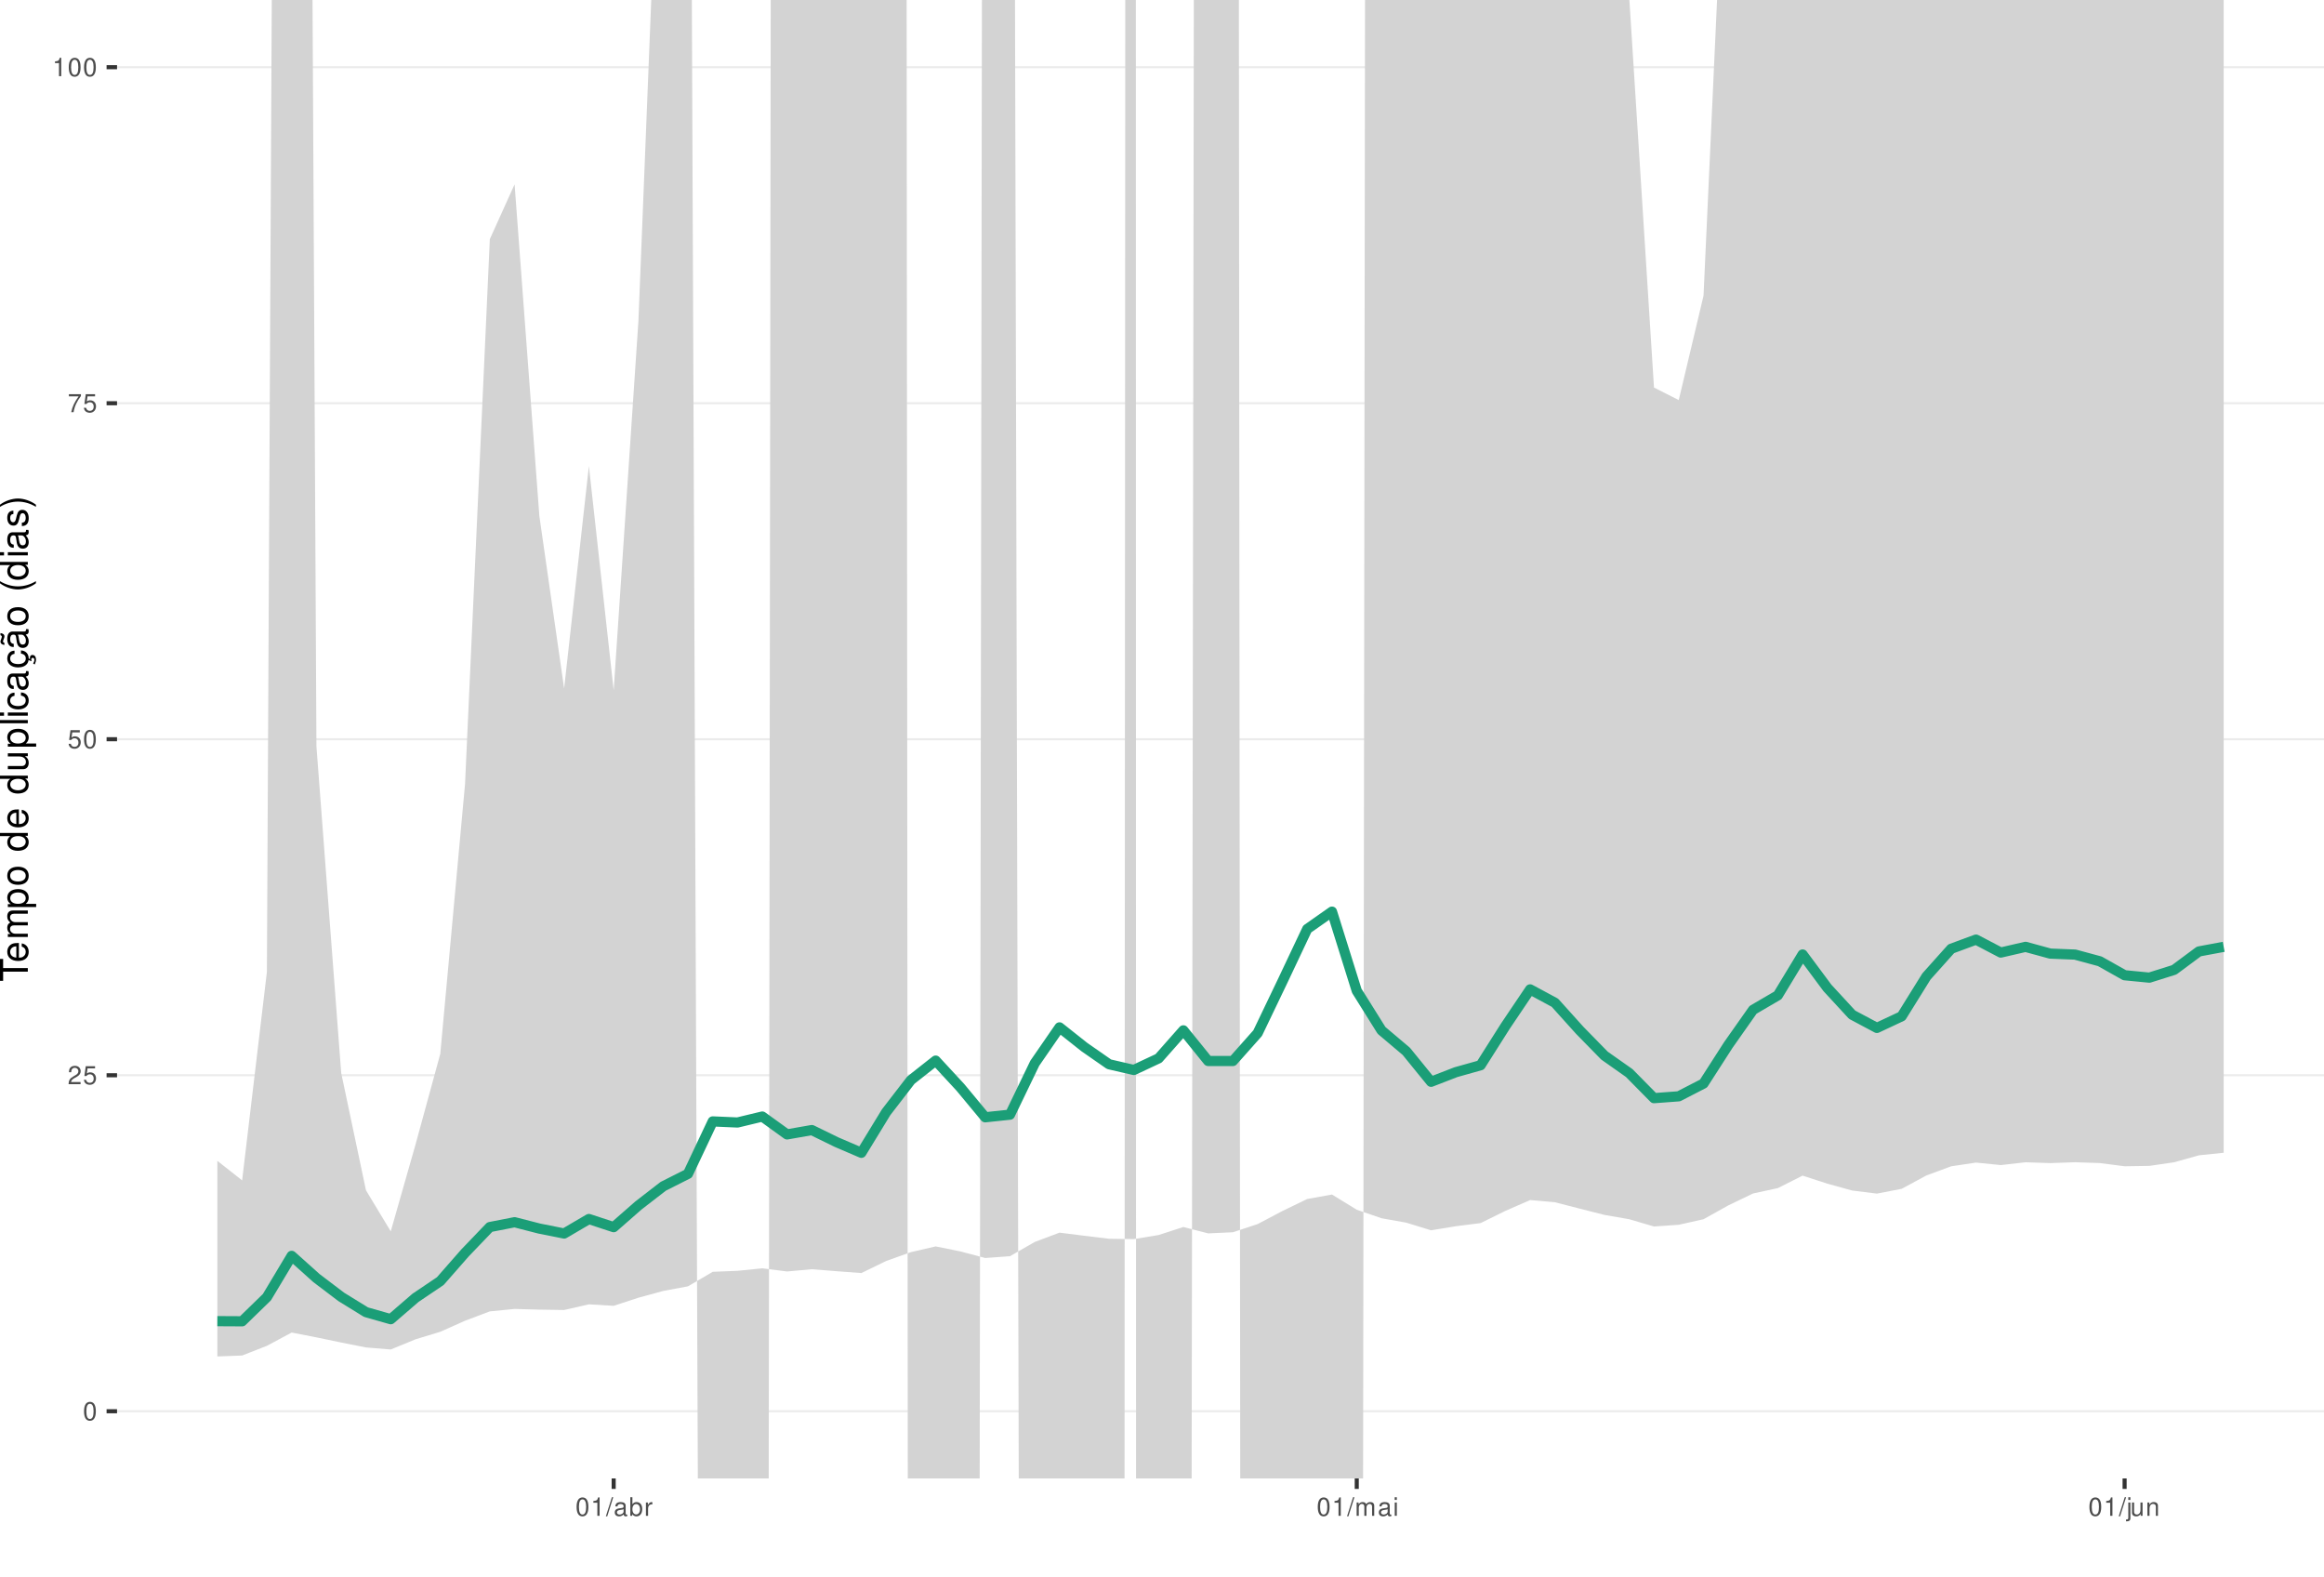
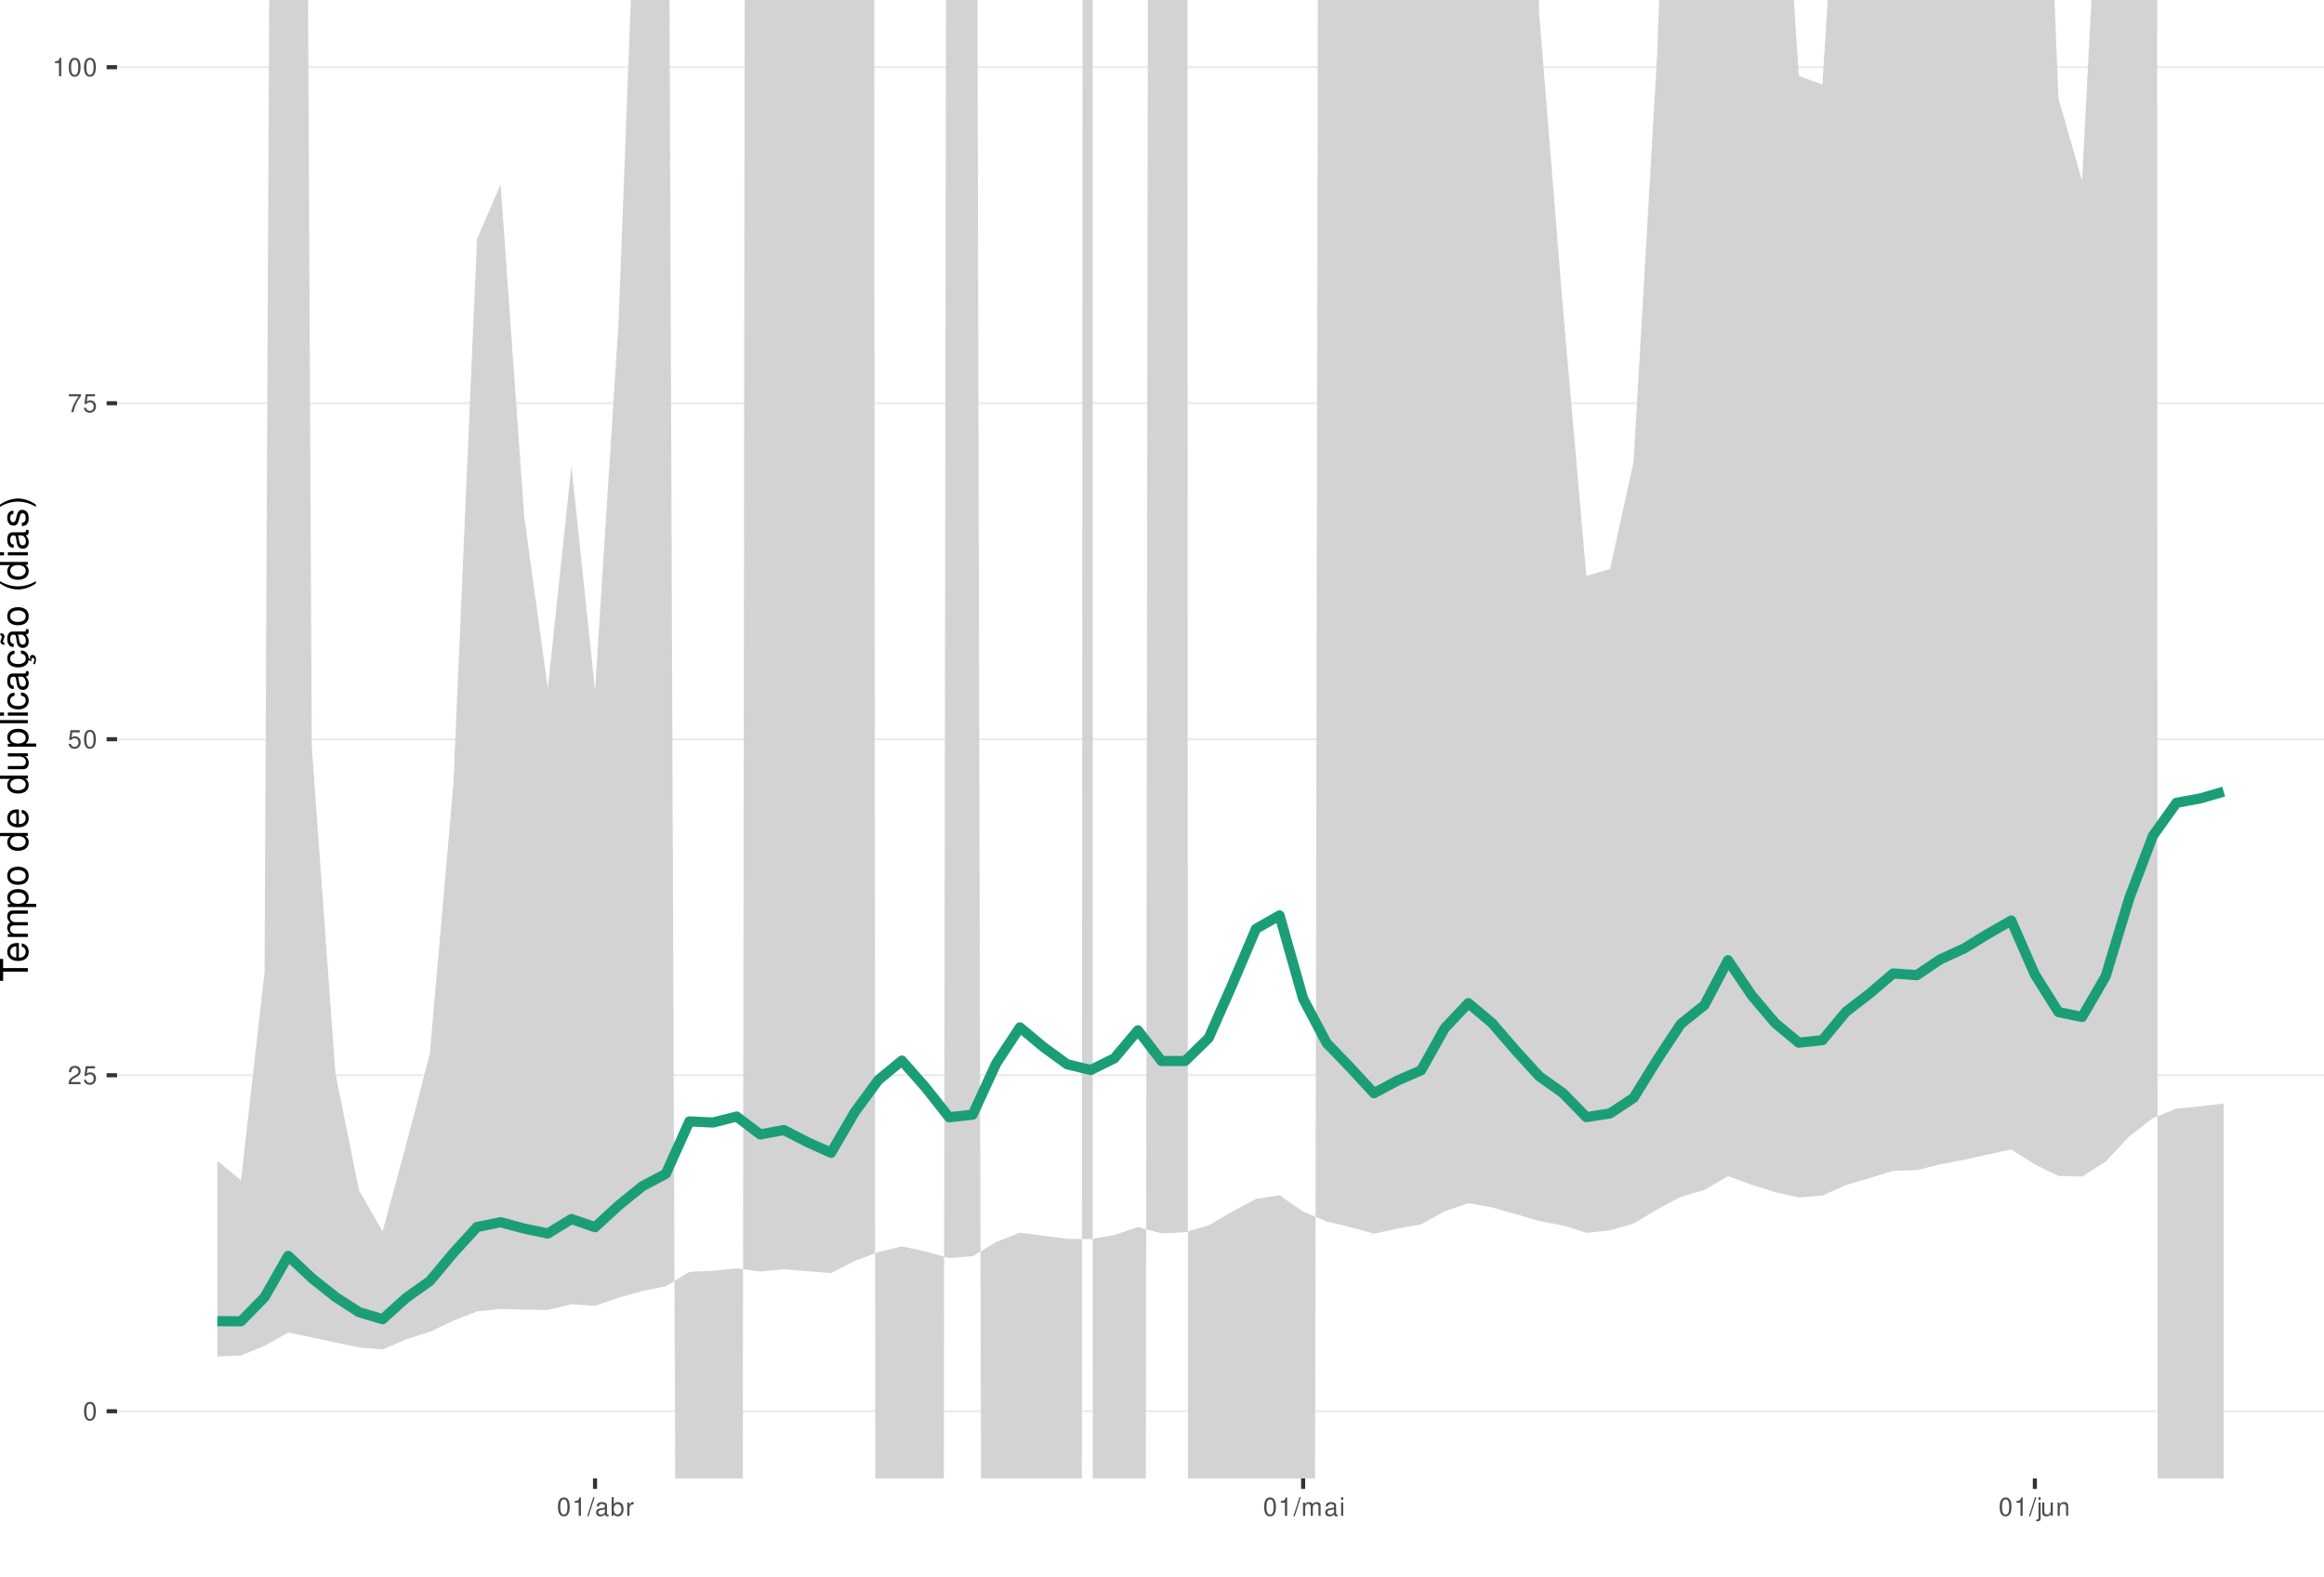
<svg xmlns="http://www.w3.org/2000/svg" xmlns:xlink="http://www.w3.org/1999/xlink" width="609pt" height="413pt" viewBox="0 0 609 413" version="1.1">
  <defs>
    <g>
      <symbol overflow="visible" id="glyph0-0">
        <path style="stroke:none;" d="" />
      </symbol>
      <symbol overflow="visible" id="glyph0-1">
        <path style="stroke:none;" d="M 1.828 -4.812 C 1.391 -4.812 0.984 -4.609 0.75 -4.281 C 0.438 -3.859 0.281 -3.219 0.281 -2.328 C 0.281 -0.703 0.812 0.156 1.828 0.156 C 2.828 0.156 3.375 -0.703 3.375 -2.297 C 3.375 -3.219 3.234 -3.844 2.922 -4.281 C 2.672 -4.625 2.281 -4.812 1.828 -4.812 Z M 1.828 -4.297 C 2.469 -4.297 2.781 -3.641 2.781 -2.344 C 2.781 -0.969 2.469 -0.328 1.812 -0.328 C 1.203 -0.328 0.891 -1 0.891 -2.328 C 0.891 -3.641 1.203 -4.297 1.828 -4.297 Z M 1.828 -4.297 " />
      </symbol>
      <symbol overflow="visible" id="glyph0-2">
        <path style="stroke:none;" d="M 3.375 -0.578 L 0.891 -0.578 C 0.938 -0.984 1.156 -1.234 1.734 -1.578 L 2.406 -1.953 C 3.062 -2.328 3.406 -2.812 3.406 -3.406 C 3.406 -3.812 3.234 -4.188 2.969 -4.438 C 2.688 -4.688 2.344 -4.812 1.891 -4.812 C 1.297 -4.812 0.844 -4.594 0.578 -4.188 C 0.422 -3.938 0.344 -3.641 0.328 -3.141 L 0.922 -3.141 C 0.938 -3.469 0.984 -3.672 1.062 -3.828 C 1.219 -4.125 1.516 -4.297 1.875 -4.297 C 2.406 -4.297 2.797 -3.906 2.797 -3.391 C 2.797 -3.016 2.578 -2.672 2.156 -2.438 L 1.547 -2.078 C 0.562 -1.516 0.281 -1.062 0.219 0 L 3.375 0 Z M 3.375 -0.578 " />
      </symbol>
      <symbol overflow="visible" id="glyph0-3">
        <path style="stroke:none;" d="M 3.172 -4.719 L 0.734 -4.719 L 0.375 -2.156 L 0.922 -2.156 C 1.188 -2.469 1.422 -2.594 1.797 -2.594 C 2.422 -2.594 2.812 -2.156 2.812 -1.453 C 2.812 -0.781 2.422 -0.359 1.781 -0.359 C 1.266 -0.359 0.953 -0.625 0.812 -1.156 L 0.234 -1.156 C 0.312 -0.766 0.375 -0.578 0.516 -0.406 C 0.781 -0.047 1.266 0.156 1.797 0.156 C 2.75 0.156 3.422 -0.547 3.422 -1.531 C 3.422 -2.469 2.797 -3.109 1.891 -3.109 C 1.562 -3.109 1.297 -3.016 1.016 -2.828 L 1.203 -4.141 L 3.172 -4.141 Z M 3.172 -4.719 " />
      </symbol>
      <symbol overflow="visible" id="glyph0-4">
        <path style="stroke:none;" d="M 3.469 -4.719 L 0.312 -4.719 L 0.312 -4.141 L 2.859 -4.141 C 1.734 -2.531 1.266 -1.547 0.922 0 L 1.547 0 C 1.797 -1.516 2.391 -2.812 3.469 -4.234 Z M 3.469 -4.719 " />
      </symbol>
      <symbol overflow="visible" id="glyph0-5">
        <path style="stroke:none;" d="M 1.719 -3.422 L 1.719 0 L 2.312 0 L 2.312 -4.812 L 1.922 -4.812 C 1.719 -4.078 1.578 -3.969 0.672 -3.859 L 0.672 -3.422 Z M 1.719 -3.422 " />
      </symbol>
      <symbol overflow="visible" id="glyph0-6">
        <path style="stroke:none;" d="M 1.531 -4.859 L -0.047 0.141 L 0.312 0.141 L 1.891 -4.859 Z M 1.531 -4.859 " />
      </symbol>
      <symbol overflow="visible" id="glyph0-7">
        <path style="stroke:none;" d="M 3.562 -0.328 C 3.5 -0.312 3.469 -0.312 3.438 -0.312 C 3.25 -0.312 3.141 -0.406 3.141 -0.578 L 3.141 -2.641 C 3.141 -3.25 2.688 -3.594 1.828 -3.594 C 1.312 -3.594 0.906 -3.438 0.672 -3.188 C 0.516 -3 0.453 -2.797 0.438 -2.453 L 0.984 -2.453 C 1.031 -2.875 1.297 -3.078 1.812 -3.078 C 2.312 -3.078 2.594 -2.891 2.594 -2.562 L 2.594 -2.406 C 2.578 -2.172 2.469 -2.078 2.016 -2.031 C 1.219 -1.922 1.109 -1.891 0.891 -1.812 C 0.484 -1.641 0.281 -1.328 0.281 -0.875 C 0.281 -0.25 0.719 0.156 1.422 0.156 C 1.859 0.156 2.219 0 2.609 -0.359 C 2.656 0 2.828 0.156 3.188 0.156 C 3.297 0.156 3.375 0.141 3.562 0.094 Z M 2.594 -1.094 C 2.594 -0.906 2.531 -0.797 2.375 -0.641 C 2.141 -0.438 1.875 -0.328 1.547 -0.328 C 1.109 -0.328 0.859 -0.547 0.859 -0.891 C 0.859 -1.266 1.094 -1.438 1.703 -1.531 C 2.297 -1.609 2.406 -1.641 2.594 -1.719 Z M 2.594 -1.094 " />
      </symbol>
      <symbol overflow="visible" id="glyph0-8">
        <path style="stroke:none;" d="M 0.359 -4.859 L 0.359 0 L 0.859 0 L 0.859 -0.453 C 1.125 -0.047 1.484 0.156 1.969 0.156 C 2.875 0.156 3.484 -0.594 3.484 -1.75 C 3.484 -2.891 2.922 -3.594 1.984 -3.594 C 1.516 -3.594 1.172 -3.406 0.906 -3.016 L 0.906 -4.859 Z M 1.891 -3.062 C 2.5 -3.062 2.906 -2.531 2.906 -1.703 C 2.906 -0.906 2.484 -0.359 1.891 -0.359 C 1.297 -0.359 0.906 -0.906 0.906 -1.719 C 0.906 -2.531 1.297 -3.062 1.891 -3.062 Z M 1.891 -3.062 " />
      </symbol>
      <symbol overflow="visible" id="glyph0-9">
        <path style="stroke:none;" d="M 0.453 -3.484 L 0.453 0 L 1.016 0 L 1.016 -1.812 C 1.031 -2.656 1.375 -3.016 2.141 -3 L 2.141 -3.562 C 2.047 -3.578 1.984 -3.594 1.922 -3.594 C 1.562 -3.594 1.297 -3.375 0.969 -2.859 L 0.969 -3.484 Z M 0.453 -3.484 " />
      </symbol>
      <symbol overflow="visible" id="glyph0-10">
        <path style="stroke:none;" d="M 0.469 -3.484 L 0.469 0 L 1.031 0 L 1.031 -2.188 C 1.031 -2.703 1.391 -3.109 1.844 -3.109 C 2.25 -3.109 2.484 -2.844 2.484 -2.406 L 2.484 0 L 3.047 0 L 3.047 -2.188 C 3.047 -2.703 3.422 -3.109 3.875 -3.109 C 4.266 -3.109 4.516 -2.844 4.516 -2.406 L 4.516 0 L 5.078 0 L 5.078 -2.609 C 5.078 -3.234 4.719 -3.594 4.062 -3.594 C 3.594 -3.594 3.312 -3.453 2.984 -3.062 C 2.781 -3.422 2.5 -3.594 2.047 -3.594 C 1.578 -3.594 1.266 -3.422 0.984 -3 L 0.984 -3.484 Z M 0.469 -3.484 " />
      </symbol>
      <symbol overflow="visible" id="glyph0-11">
        <path style="stroke:none;" d="M 1 -3.484 L 0.453 -3.484 L 0.453 0 L 1 0 Z M 1 -4.859 L 0.438 -4.859 L 0.438 -4.156 L 1 -4.156 Z M 1 -4.859 " />
      </symbol>
      <symbol overflow="visible" id="glyph0-12">
        <path style="stroke:none;" d="M 0.469 -3.484 L 0.469 0.5 C 0.469 0.859 0.359 0.969 0.016 0.969 C -0.031 0.969 -0.047 0.969 -0.125 0.953 L -0.125 1.438 C -0.047 1.438 -0.016 1.453 0.062 1.453 C 0.688 1.453 1.016 1.203 1.016 0.719 L 1.016 -3.484 Z M 1.016 -4.859 L 0.469 -4.859 L 0.469 -4.156 L 1.016 -4.156 Z M 1.016 -4.859 " />
      </symbol>
      <symbol overflow="visible" id="glyph0-13">
        <path style="stroke:none;" d="M 3.203 0 L 3.203 -3.484 L 2.656 -3.484 L 2.656 -1.516 C 2.656 -0.797 2.281 -0.328 1.703 -0.328 C 1.266 -0.328 0.984 -0.594 0.984 -1.016 L 0.984 -3.484 L 0.438 -3.484 L 0.438 -0.797 C 0.438 -0.219 0.859 0.156 1.547 0.156 C 2.062 0.156 2.391 -0.031 2.703 -0.484 L 2.703 0 Z M 3.203 0 " />
      </symbol>
      <symbol overflow="visible" id="glyph0-14">
        <path style="stroke:none;" d="M 0.469 -3.484 L 0.469 0 L 1.031 0 L 1.031 -1.922 C 1.031 -2.641 1.391 -3.109 1.969 -3.109 C 2.406 -3.109 2.688 -2.828 2.688 -2.422 L 2.688 0 L 3.234 0 L 3.234 -2.641 C 3.234 -3.219 2.812 -3.594 2.141 -3.594 C 1.625 -3.594 1.281 -3.391 0.984 -2.906 L 0.984 -3.484 Z M 0.469 -3.484 " />
      </symbol>
      <symbol overflow="visible" id="glyph1-0">
        <path style="stroke:none;" d="" />
      </symbol>
      <symbol overflow="visible" id="glyph1-1">
        <path style="stroke:none;" d="M -6.469 -3.547 L -6.469 -5.938 L -7.297 -5.938 L -7.297 -0.203 L -6.469 -0.203 L -6.469 -2.609 L 0 -2.609 L 0 -3.547 Z M -6.469 -3.547 " />
      </symbol>
      <symbol overflow="visible" id="glyph1-2">
        <path style="stroke:none;" d="M -2.344 -5.125 C -3.141 -5.125 -3.625 -5.062 -4.016 -4.922 C -4.875 -4.578 -5.391 -3.781 -5.391 -2.797 C -5.391 -1.344 -4.281 -0.406 -2.547 -0.406 C -0.812 -0.406 0.234 -1.297 0.234 -2.781 C 0.234 -3.984 -0.453 -4.812 -1.594 -5.016 L -1.594 -4.188 C -0.906 -3.953 -0.547 -3.484 -0.547 -2.812 C -0.547 -2.281 -0.781 -1.828 -1.219 -1.547 C -1.516 -1.344 -1.812 -1.281 -2.344 -1.266 Z M -3.016 -1.297 C -3.984 -1.359 -4.625 -1.953 -4.625 -2.797 C -4.625 -3.641 -3.953 -4.234 -3.016 -4.234 Z M -3.016 -1.297 " />
      </symbol>
      <symbol overflow="visible" id="glyph1-3">
        <path style="stroke:none;" d="M -5.234 -0.703 L 0 -0.703 L 0 -1.547 L -3.297 -1.547 C -4.047 -1.547 -4.656 -2.094 -4.656 -2.766 C -4.656 -3.391 -4.281 -3.734 -3.609 -3.734 L 0 -3.734 L 0 -4.578 L -3.297 -4.578 C -4.047 -4.578 -4.656 -5.125 -4.656 -5.812 C -4.656 -6.422 -4.266 -6.781 -3.609 -6.781 L 0 -6.781 L 0 -7.625 L -3.938 -7.625 C -4.875 -7.625 -5.391 -7.078 -5.391 -6.094 C -5.391 -5.406 -5.188 -4.984 -4.594 -4.484 C -5.156 -4.188 -5.391 -3.766 -5.391 -3.078 C -5.391 -2.375 -5.125 -1.906 -4.5 -1.469 L -5.234 -1.469 Z M -5.234 -0.703 " />
      </symbol>
      <symbol overflow="visible" id="glyph1-4">
        <path style="stroke:none;" d="M 2.188 -0.547 L 2.188 -1.375 L -0.547 -1.375 C -0.016 -1.812 0.234 -2.312 0.234 -2.984 C 0.234 -4.344 -0.859 -5.234 -2.531 -5.234 C -4.297 -5.234 -5.391 -4.375 -5.391 -2.984 C -5.391 -2.266 -5.062 -1.703 -4.453 -1.312 L -5.234 -1.312 L -5.234 -0.547 Z M -4.609 -2.844 C -4.609 -3.766 -3.797 -4.359 -2.547 -4.359 C -1.359 -4.359 -0.547 -3.75 -0.547 -2.844 C -0.547 -1.953 -1.344 -1.375 -2.578 -1.375 C -3.812 -1.375 -4.609 -1.953 -4.609 -2.844 Z M -4.609 -2.844 " />
      </symbol>
      <symbol overflow="visible" id="glyph1-5">
        <path style="stroke:none;" d="M -5.391 -2.719 C -5.391 -1.234 -4.344 -0.359 -2.578 -0.359 C -0.812 -0.359 0.234 -1.234 0.234 -2.734 C 0.234 -4.203 -0.812 -5.094 -2.547 -5.094 C -4.359 -5.094 -5.391 -4.234 -5.391 -2.719 Z M -4.625 -2.734 C -4.625 -3.672 -3.844 -4.234 -2.547 -4.234 C -1.312 -4.234 -0.547 -3.656 -0.547 -2.734 C -0.547 -1.797 -1.312 -1.234 -2.578 -1.234 C -3.844 -1.234 -4.625 -1.797 -4.625 -2.734 Z M -4.625 -2.734 " />
      </symbol>
      <symbol overflow="visible" id="glyph1-6">
        <path style="stroke:none;" d="" />
      </symbol>
      <symbol overflow="visible" id="glyph1-7">
        <path style="stroke:none;" d="M -7.297 -4.953 L -7.297 -4.125 L -4.578 -4.125 C -5.109 -3.766 -5.391 -3.203 -5.391 -2.516 C -5.391 -1.156 -4.297 -0.266 -2.625 -0.266 C -0.859 -0.266 0.234 -1.125 0.234 -2.547 C 0.234 -3.266 -0.047 -3.766 -0.688 -4.203 L 0 -4.203 L 0 -4.953 Z M -4.609 -2.656 C -4.609 -3.547 -3.812 -4.125 -2.562 -4.125 C -1.344 -4.125 -0.547 -3.547 -0.547 -2.656 C -0.547 -1.734 -1.359 -1.125 -2.578 -1.125 C -3.797 -1.125 -4.609 -1.734 -4.609 -2.656 Z M -4.609 -2.656 " />
      </symbol>
      <symbol overflow="visible" id="glyph1-8">
        <path style="stroke:none;" d="M 0 -4.812 L -5.234 -4.812 L -5.234 -3.984 L -2.266 -3.984 C -1.203 -3.984 -0.5 -3.438 -0.5 -2.562 C -0.5 -1.906 -0.906 -1.484 -1.531 -1.484 L -5.234 -1.484 L -5.234 -0.656 L -1.203 -0.656 C -0.328 -0.656 0.234 -1.297 0.234 -2.312 C 0.234 -3.094 -0.047 -3.578 -0.734 -4.062 L 0 -4.062 Z M 0 -4.812 " />
      </symbol>
      <symbol overflow="visible" id="glyph1-9">
        <path style="stroke:none;" d="M -7.297 -1.516 L -7.297 -0.688 L 0 -0.688 L 0 -1.516 Z M -7.297 -1.516 " />
      </symbol>
      <symbol overflow="visible" id="glyph1-10">
        <path style="stroke:none;" d="M -5.234 -1.5 L -5.234 -0.672 L 0 -0.672 L 0 -1.5 Z M -7.297 -1.5 L -7.297 -0.656 L -6.234 -0.656 L -6.234 -1.5 Z M -7.297 -1.5 " />
      </symbol>
      <symbol overflow="visible" id="glyph1-11">
        <path style="stroke:none;" d="M -3.484 -4.703 C -3.984 -4.672 -4.312 -4.562 -4.609 -4.359 C -5.094 -4 -5.391 -3.375 -5.391 -2.641 C -5.391 -1.219 -4.266 -0.312 -2.531 -0.312 C -0.844 -0.312 0.234 -1.203 0.234 -2.625 C 0.234 -3.875 -0.516 -4.672 -1.797 -4.766 L -1.797 -3.938 C -0.953 -3.797 -0.547 -3.359 -0.547 -2.656 C -0.547 -1.734 -1.297 -1.188 -2.531 -1.188 C -3.844 -1.188 -4.625 -1.719 -4.625 -2.625 C -4.625 -3.328 -4.203 -3.766 -3.484 -3.875 Z M -3.484 -4.703 " />
      </symbol>
      <symbol overflow="visible" id="glyph1-12">
        <path style="stroke:none;" d="M -0.484 -5.344 C -0.469 -5.266 -0.469 -5.219 -0.469 -5.172 C -0.469 -4.875 -0.625 -4.719 -0.875 -4.719 L -3.953 -4.719 C -4.891 -4.719 -5.391 -4.047 -5.391 -2.75 C -5.391 -1.984 -5.172 -1.375 -4.781 -1.016 C -4.516 -0.766 -4.203 -0.672 -3.688 -0.656 L -3.688 -1.484 C -4.328 -1.562 -4.625 -1.938 -4.625 -2.719 C -4.625 -3.484 -4.344 -3.891 -3.844 -3.891 L -3.625 -3.891 C -3.266 -3.875 -3.125 -3.703 -3.047 -3.016 C -2.891 -1.844 -2.844 -1.656 -2.719 -1.344 C -2.453 -0.734 -2 -0.422 -1.312 -0.422 C -0.375 -0.422 0.234 -1.078 0.234 -2.141 C 0.234 -2.797 0 -3.328 -0.547 -3.922 C 0 -3.984 0.234 -4.234 0.234 -4.781 C 0.234 -4.953 0.203 -5.062 0.141 -5.344 Z M -1.656 -3.891 C -1.375 -3.891 -1.203 -3.812 -0.969 -3.562 C -0.656 -3.219 -0.5 -2.812 -0.5 -2.312 C -0.5 -1.672 -0.812 -1.297 -1.344 -1.297 C -1.891 -1.297 -2.172 -1.656 -2.297 -2.547 C -2.422 -3.438 -2.453 -3.609 -2.594 -3.891 Z M -1.656 -3.891 " />
      </symbol>
      <symbol overflow="visible" id="glyph1-13">
        <path style="stroke:none;" d="M 0.234 -2.641 C 0.234 -3.875 -0.547 -4.703 -1.797 -4.766 L -1.797 -3.938 C -0.953 -3.797 -0.531 -3.359 -0.531 -2.656 C -0.531 -1.734 -1.281 -1.188 -2.516 -1.188 C -3.844 -1.188 -4.625 -1.719 -4.625 -2.625 C -4.625 -3.328 -4.203 -3.766 -3.484 -3.875 L -3.484 -4.703 C -3.984 -4.672 -4.312 -4.562 -4.609 -4.359 C -5.094 -4 -5.391 -3.375 -5.391 -2.641 C -5.391 -1.219 -4.266 -0.312 -2.531 -0.312 C -1.469 -0.312 -0.625 -0.672 -0.156 -1.312 C 0.047 -1.594 0.125 -1.812 0.203 -2.25 L 0.922 -1.938 L 0.984 -2.062 C 0.938 -2.188 0.906 -2.25 0.906 -2.375 C 0.906 -2.656 1.047 -2.828 1.281 -2.828 C 1.547 -2.828 1.734 -2.594 1.734 -2.297 C 1.734 -2.031 1.672 -1.844 1.438 -1.406 L 1.406 -1.312 L 1.812 -1.094 C 2.078 -1.75 2.141 -1.953 2.141 -2.344 C 2.141 -3.109 1.781 -3.578 1.203 -3.578 C 0.781 -3.578 0.547 -3.297 0.547 -2.797 C 0.547 -2.703 0.547 -2.641 0.562 -2.516 Z M 0.234 -2.641 " />
      </symbol>
      <symbol overflow="visible" id="glyph1-14">
        <path style="stroke:none;" d="M -0.484 -5.344 C -0.469 -5.266 -0.469 -5.219 -0.469 -5.172 C -0.469 -4.875 -0.625 -4.719 -0.875 -4.719 L -3.953 -4.719 C -4.891 -4.719 -5.391 -4.047 -5.391 -2.75 C -5.391 -1.984 -5.172 -1.375 -4.781 -1.016 C -4.516 -0.766 -4.203 -0.672 -3.688 -0.656 L -3.688 -1.484 C -4.328 -1.562 -4.625 -1.938 -4.625 -2.719 C -4.625 -3.484 -4.344 -3.891 -3.844 -3.891 L -3.625 -3.891 C -3.266 -3.875 -3.125 -3.703 -3.047 -3.016 C -2.891 -1.844 -2.844 -1.656 -2.719 -1.344 C -2.453 -0.734 -2 -0.422 -1.312 -0.422 C -0.375 -0.422 0.234 -1.078 0.234 -2.141 C 0.234 -2.797 0 -3.328 -0.547 -3.922 C 0 -3.984 0.234 -4.234 0.234 -4.781 C 0.234 -4.953 0.203 -5.062 0.141 -5.344 Z M -1.656 -3.891 C -1.375 -3.891 -1.203 -3.812 -0.969 -3.562 C -0.656 -3.219 -0.5 -2.812 -0.5 -2.312 C -0.5 -1.672 -0.812 -1.297 -1.344 -1.297 C -1.891 -1.297 -2.172 -1.656 -2.297 -2.547 C -2.422 -3.438 -2.453 -3.609 -2.594 -3.891 Z M -7.172 -3.75 C -6.922 -3.672 -6.812 -3.547 -6.812 -3.375 C -6.812 -3.25 -6.875 -2.984 -6.984 -2.734 C -7.156 -2.312 -7.172 -2.25 -7.172 -2.047 C -7.172 -1.594 -6.797 -1.297 -6.141 -1.188 L -6.141 -1.766 C -6.375 -1.812 -6.5 -1.938 -6.5 -2.094 C -6.5 -2.203 -6.469 -2.344 -6.375 -2.578 C -6.156 -3.156 -6.125 -3.234 -6.125 -3.438 C -6.125 -3.922 -6.484 -4.219 -7.172 -4.312 Z M -7.172 -3.75 " />
      </symbol>
      <symbol overflow="visible" id="glyph1-15">
        <path style="stroke:none;" d="M -7.297 -2.359 C -5.984 -1.359 -4.156 -0.734 -2.594 -0.734 C -1.016 -0.734 0.812 -1.359 2.125 -2.359 L 2.125 -2.906 C 0.688 -2.031 -0.984 -1.547 -2.594 -1.547 C -4.188 -1.547 -5.875 -2.031 -7.297 -2.906 Z M -7.297 -2.359 " />
      </symbol>
      <symbol overflow="visible" id="glyph1-16">
        <path style="stroke:none;" d="M -3.781 -4.375 C -4.812 -4.375 -5.391 -3.688 -5.391 -2.484 C -5.391 -1.266 -4.766 -0.469 -3.797 -0.469 C -2.969 -0.469 -2.578 -0.891 -2.281 -2.125 L -2.094 -2.906 C -1.953 -3.484 -1.734 -3.719 -1.375 -3.719 C -0.875 -3.719 -0.547 -3.234 -0.547 -2.5 C -0.547 -2.047 -0.672 -1.672 -0.891 -1.453 C -1.047 -1.328 -1.188 -1.266 -1.562 -1.219 L -1.562 -0.344 C -0.344 -0.375 0.234 -1.062 0.234 -2.438 C 0.234 -3.75 -0.422 -4.594 -1.438 -4.594 C -2.203 -4.594 -2.641 -4.156 -2.891 -3.109 L -3.078 -2.312 C -3.234 -1.625 -3.453 -1.344 -3.828 -1.344 C -4.312 -1.344 -4.625 -1.766 -4.625 -2.453 C -4.625 -3.125 -4.328 -3.484 -3.781 -3.5 Z M -3.781 -4.375 " />
      </symbol>
      <symbol overflow="visible" id="glyph1-17">
        <path style="stroke:none;" d="M 2.125 -0.938 C 0.812 -1.938 -1.016 -2.562 -2.578 -2.562 C -4.156 -2.562 -5.984 -1.938 -7.297 -0.938 L -7.297 -0.375 C -5.859 -1.266 -4.188 -1.75 -2.578 -1.75 C -0.984 -1.75 0.703 -1.266 2.125 -0.375 Z M 2.125 -0.938 " />
      </symbol>
    </g>
    <clipPath id="clip1">
      <path d="M 30.672 0 L 609 0 L 609 387.328 L 30.672 387.328 Z M 30.672 0 " />
    </clipPath>
    <clipPath id="clip2">
      <path d="M 30.672 369 L 609 369 L 609 370 L 30.672 370 Z M 30.672 369 " />
    </clipPath>
    <clipPath id="clip3">
      <path d="M 30.672 281 L 609 281 L 609 282 L 30.672 282 Z M 30.672 281 " />
    </clipPath>
    <clipPath id="clip4">
      <path d="M 30.672 193 L 609 193 L 609 194 L 30.672 194 Z M 30.672 193 " />
    </clipPath>
    <clipPath id="clip5">
      <path d="M 30.672 105 L 609 105 L 609 106 L 30.672 106 Z M 30.672 105 " />
    </clipPath>
    <clipPath id="clip6">
      <path d="M 30.672 17 L 609 17 L 609 18 L 30.672 18 Z M 30.672 17 " />
    </clipPath>
    <clipPath id="clip7">
      <path d="M 56 0 L 583 0 L 583 387.328 L 56 387.328 Z M 56 0 " />
    </clipPath>
  </defs>
  <g id="surface36">
    <rect x="0" y="0" width="609" height="413" style="fill:rgb(100%,100%,100%);fill-opacity:1;stroke:none;" />
    <rect x="0" y="0" width="609" height="413" style="fill:rgb(100%,100%,100%);fill-opacity:1;stroke:none;" />
    <path style="fill:none;stroke-width:1.067;stroke-linecap:round;stroke-linejoin:round;stroke:rgb(100%,100%,100%);stroke-opacity:1;stroke-miterlimit:10;" d="M 0 413 L 609 413 L 609 0 L 0 0 Z M 0 413 " />
    <g clip-path="url(#clip1)" clip-rule="nonzero">
      <path style=" stroke:none;fill-rule:nonzero;fill:rgb(100%,100%,100%);fill-opacity:1;" d="M 30.672 387.328 L 609 387.328 L 609 0 L 30.672 0 Z M 30.672 387.328 " />
    </g>
    <g clip-path="url(#clip2)" clip-rule="nonzero">
      <path style="fill:none;stroke-width:0.533;stroke-linecap:butt;stroke-linejoin:round;stroke:rgb(92.157%,92.157%,92.157%);stroke-opacity:1;stroke-miterlimit:10;" d="M 30.672 369.723 L 609 369.723 " />
    </g>
    <g clip-path="url(#clip3)" clip-rule="nonzero">
      <path style="fill:none;stroke-width:0.533;stroke-linecap:butt;stroke-linejoin:round;stroke:rgb(92.157%,92.157%,92.157%);stroke-opacity:1;stroke-miterlimit:10;" d="M 30.672 281.695 L 609 281.695 " />
    </g>
    <g clip-path="url(#clip4)" clip-rule="nonzero">
      <path style="fill:none;stroke-width:0.533;stroke-linecap:butt;stroke-linejoin:round;stroke:rgb(92.157%,92.157%,92.157%);stroke-opacity:1;stroke-miterlimit:10;" d="M 30.672 193.664 L 609 193.664 " />
    </g>
    <g clip-path="url(#clip5)" clip-rule="nonzero">
      <path style="fill:none;stroke-width:0.533;stroke-linecap:butt;stroke-linejoin:round;stroke:rgb(92.157%,92.157%,92.157%);stroke-opacity:1;stroke-miterlimit:10;" d="M 30.672 105.637 L 609 105.637 " />
    </g>
    <g clip-path="url(#clip6)" clip-rule="nonzero">
      <path style="fill:none;stroke-width:0.533;stroke-linecap:butt;stroke-linejoin:round;stroke:rgb(92.157%,92.157%,92.157%);stroke-opacity:1;stroke-miterlimit:10;" d="M 30.672 17.605 L 609 17.605 " />
    </g>
    <g clip-path="url(#clip7)" clip-rule="nonzero">
-       <path style=" stroke:none;fill-rule:nonzero;fill:rgb(82.745%,82.745%,82.745%);fill-opacity:1;" d="M 56.957 304.117 L 63.449 309.238 L 69.941 254.621 L 71.219 0 L 81.895 0 L 82.922 195.535 L 89.414 281.121 L 95.902 311.836 L 102.395 322.59 L 108.887 299.84 L 115.375 276.098 L 121.867 205.371 L 128.359 62.648 L 134.848 48.293 L 141.34 135.219 L 147.828 180.375 L 154.32 122.082 L 160.812 180.852 L 167.301 84.035 L 170.656 0 L 181.297 0 L 182.973 413 L 201.406 413 L 201.965 0 L 237.586 0 L 237.902 413 L 256.684 413 L 257.312 0 L 265.977 0 L 267.027 413 L 294.672 413 L 294.875 0 L 297.648 0 L 297.699 413 L 312.23 413 L 312.84 0 L 324.648 0 L 325.023 413 L 357.16 413 L 357.703 0 L 426.977 0 L 433.426 101.527 L 439.914 104.816 L 446.406 77.469 L 449.953 0 L 582.711 0 L 582.711 302 L 576.223 302.672 L 569.73 304.492 L 563.238 305.441 L 556.75 305.539 L 550.258 304.699 L 543.77 304.484 L 537.277 304.711 L 530.785 304.492 L 524.297 305.23 L 517.805 304.578 L 511.312 305.547 L 504.824 307.941 L 498.332 311.445 L 491.84 312.703 L 485.352 311.895 L 478.859 310.102 L 472.367 307.992 L 465.879 311.266 L 459.387 312.668 L 452.898 315.793 L 446.406 319.414 L 439.914 320.871 L 433.426 321.32 L 426.934 319.414 L 420.441 318.285 L 413.953 316.637 L 407.461 314.969 L 400.969 314.395 L 394.48 317.23 L 387.988 320.426 L 381.5 321.25 L 375.008 322.316 L 368.516 320.32 L 362.027 319.156 L 355.535 316.93 L 349.043 312.945 L 342.555 314.117 L 336.062 317.258 L 329.57 320.684 L 323.082 322.828 L 316.59 323.121 L 310.098 321.453 L 303.609 323.555 L 297.117 324.625 L 290.629 324.535 L 284.137 323.75 L 277.645 322.93 L 271.156 325.367 L 264.664 329.102 L 258.172 329.574 L 251.684 327.852 L 245.191 326.535 L 238.699 328.039 L 232.211 330.359 L 225.719 333.52 L 219.227 333.031 L 212.738 332.516 L 206.246 333.102 L 199.758 332.277 L 193.266 332.93 L 186.773 333.188 L 180.285 336.996 L 173.793 338.203 L 167.301 339.977 L 160.812 342.102 L 154.32 341.711 L 147.828 343.199 L 141.34 343.098 L 134.848 342.918 L 128.359 343.559 L 121.867 346.004 L 115.375 348.902 L 108.887 350.875 L 102.395 353.543 L 95.902 353.008 L 89.414 351.715 L 82.922 350.367 L 76.43 349.102 L 69.941 352.582 L 63.449 355.121 L 56.957 355.367 Z M 56.957 304.117 " />
-     </g>
-     <path style="fill:none;stroke-width:2.667;stroke-linecap:butt;stroke-linejoin:round;stroke:rgb(10.588%,61.961%,46.667%);stroke-opacity:1;stroke-miterlimit:10;" d="M 56.957 346.121 L 63.449 346.156 L 69.941 339.84 L 76.43 329.012 L 82.922 334.832 L 89.414 339.754 L 95.902 343.754 L 102.395 345.605 L 108.887 340.004 L 115.375 335.629 L 121.867 328.23 L 128.359 321.465 L 134.848 320.199 L 141.34 321.867 L 147.828 323.16 L 154.32 319.359 L 160.812 321.496 L 167.301 315.812 L 173.793 310.793 L 180.285 307.516 L 186.773 293.789 L 193.266 294.074 L 199.758 292.512 L 206.246 297.195 L 212.738 296.055 L 219.227 299.223 L 225.719 302.012 L 232.211 291.383 L 238.699 282.973 L 245.191 277.859 L 251.684 284.887 L 258.172 292.707 L 264.664 292.02 L 271.156 278.555 L 277.645 269.152 L 284.137 274.301 L 290.629 278.816 L 297.117 280.316 L 303.609 277.273 L 310.098 269.93 L 316.59 277.957 L 323.082 277.961 L 329.57 270.656 L 336.062 257.113 L 342.555 243.383 L 349.043 238.832 L 355.535 259.566 L 362.027 269.945 L 368.516 275.43 L 375.008 283.41 L 381.5 280.895 L 387.988 279.074 L 394.48 268.832 L 400.969 259.203 L 407.461 262.699 L 413.953 269.91 L 420.441 276.543 L 426.934 281.117 L 433.426 287.699 L 439.914 287.215 L 446.406 283.871 L 452.898 273.77 L 459.387 264.559 L 465.879 260.766 L 472.367 250.059 L 478.859 258.797 L 485.352 265.84 L 491.84 269.297 L 498.332 266.25 L 504.824 255.809 L 511.312 248.559 L 517.805 246.156 L 524.297 249.555 L 530.785 248.055 L 537.277 249.828 L 543.77 250.086 L 550.258 251.844 L 556.75 255.496 L 563.238 256.125 L 569.73 254.082 L 576.223 249.262 L 582.711 248.051 " />
+       <path style=" stroke:none;fill-rule:nonzero;fill:rgb(82.745%,82.745%,82.745%);fill-opacity:1;" d="M 56.957 304.117 L 63.145 309.238 L 69.328 254.621 L 70.547 0 L 80.723 0 L 81.699 195.535 L 87.887 281.121 L 94.07 311.836 L 100.258 322.59 L 106.441 299.84 L 112.625 276.098 L 118.812 205.371 L 124.996 62.648 L 131.184 48.293 L 137.367 135.219 L 143.555 180.375 L 149.738 122.082 L 155.926 180.852 L 162.109 84.035 L 165.305 0 L 175.445 0 L 177.043 413 L 194.609 413 L 195.141 0 L 229.086 0 L 229.387 413 L 247.285 413 L 247.887 0 L 256.141 0 L 257.141 413 L 283.484 413 L 283.68 0 L 286.324 0 L 286.367 413 L 300.219 413 L 300.801 0 L 311.168 0 L 311.312 413 L 344.562 413 L 345.344 0 L 403.227 0 L 403.336 3.414 L 409.523 80.23 L 415.707 150.859 L 421.895 149.078 L 428.078 120.945 L 434.266 14.098 L 434.789 0 L 470.082 0 L 471.375 19.887 L 477.562 22.145 L 478.945 0 L 538.371 0 L 539.414 25.867 L 545.602 47.289 L 548.059 0 L 565.285 0 L 565.41 413 L 582.711 413 L 582.711 289.09 L 576.527 289.836 L 570.34 290.422 L 564.156 292.934 L 557.973 297.707 L 551.785 304.309 L 545.602 308.238 L 539.414 308.062 L 533.23 305.078 L 527.043 301.129 L 520.859 302.465 L 514.672 303.867 L 508.488 305.004 L 502.305 306.562 L 496.117 306.742 L 489.934 308.648 L 483.746 310.461 L 477.562 313.219 L 471.375 313.723 L 465.191 312.328 L 459.004 310.391 L 452.82 308.113 L 446.637 311.758 L 440.449 313.551 L 434.266 316.84 L 428.078 320.566 L 421.895 322.344 L 415.707 322.977 L 409.523 321.027 L 403.336 319.875 L 397.152 318.07 L 390.969 316.309 L 384.781 315.234 L 378.598 317.305 L 372.41 320.77 L 366.227 321.863 L 360.039 323.195 L 353.855 321.484 L 347.668 320.012 L 341.484 317.395 L 335.301 313.125 L 329.113 314.105 L 322.93 317.426 L 316.742 320.996 L 310.559 322.828 L 304.371 323.121 L 298.188 321.453 L 292 323.555 L 285.816 324.625 L 279.633 324.535 L 273.445 323.75 L 267.262 322.93 L 261.074 325.367 L 254.891 329.102 L 248.703 329.574 L 242.52 327.852 L 236.332 326.535 L 230.148 328.039 L 223.965 330.359 L 217.777 333.52 L 211.594 333.031 L 205.406 332.516 L 199.223 333.102 L 193.035 332.277 L 186.852 332.93 L 180.664 333.188 L 174.48 336.996 L 168.297 338.203 L 162.109 339.977 L 155.926 342.102 L 149.738 341.711 L 143.555 343.199 L 137.367 343.098 L 131.184 342.918 L 124.996 343.559 L 118.812 346.004 L 112.625 348.902 L 106.441 350.875 L 100.258 353.543 L 94.07 353.008 L 87.887 351.715 L 81.699 350.367 L 75.516 349.102 L 69.328 352.582 L 63.145 355.121 L 56.957 355.367 Z M 56.957 304.117 " />
+     </g>
+     <path style="fill:none;stroke-width:2.667;stroke-linecap:butt;stroke-linejoin:round;stroke:rgb(10.588%,61.961%,46.667%);stroke-opacity:1;stroke-miterlimit:10;" d="M 56.957 346.121 L 63.145 346.156 L 69.328 339.84 L 75.516 329.012 L 81.699 334.832 L 87.887 339.754 L 94.07 343.754 L 100.258 345.605 L 106.441 340.004 L 112.625 335.629 L 118.812 328.23 L 124.996 321.465 L 131.184 320.199 L 137.367 321.867 L 143.555 323.16 L 149.738 319.359 L 155.926 321.496 L 162.109 315.812 L 168.297 310.793 L 174.48 307.516 L 180.664 293.789 L 186.852 294.074 L 193.035 292.512 L 199.223 297.195 L 205.406 296.055 L 211.594 299.223 L 217.777 302.012 L 223.965 291.383 L 230.148 282.973 L 236.332 277.859 L 242.52 284.887 L 248.703 292.707 L 254.891 292.02 L 261.074 278.555 L 267.262 269.152 L 273.445 274.301 L 279.633 278.816 L 285.816 280.316 L 292 277.273 L 298.188 269.93 L 304.371 277.957 L 310.559 277.961 L 316.742 271.93 L 322.93 257.906 L 329.113 243.344 L 335.301 239.824 L 341.484 261.641 L 347.668 273.285 L 353.855 279.691 L 360.039 286.398 L 366.227 283.086 L 372.41 280.402 L 378.598 269.359 L 384.781 262.812 L 390.969 268.012 L 397.152 275.172 L 403.336 281.949 L 409.523 286.336 L 415.707 292.668 L 421.895 291.703 L 428.078 287.617 L 434.266 277.633 L 440.449 268.27 L 446.637 263.312 L 452.82 251.574 L 459.004 260.723 L 465.191 268.039 L 471.375 273.164 L 477.562 272.504 L 483.746 265.066 L 489.934 260.297 L 496.117 255.031 L 502.305 255.469 L 508.488 251.312 L 514.672 248.488 L 520.859 244.711 L 527.043 241.168 L 533.23 255.305 L 539.414 265.141 L 545.602 266.434 L 551.785 255.766 L 557.973 235.312 L 564.156 218.988 L 570.34 210.32 L 576.527 209.184 L 582.711 207.398 " />
    <g style="fill:rgb(30.196%,30.196%,30.196%);fill-opacity:1;">
      <use xlink:href="#glyph0-1" x="21.738" y="372.07" />
    </g>
    <g style="fill:rgb(30.196%,30.196%,30.196%);fill-opacity:1;">
      <use xlink:href="#glyph0-2" x="17.738" y="284.043" />
      <use xlink:href="#glyph0-3" x="21.738" y="284.043" />
    </g>
    <g style="fill:rgb(30.196%,30.196%,30.196%);fill-opacity:1;">
      <use xlink:href="#glyph0-3" x="17.738" y="196.012" />
      <use xlink:href="#glyph0-1" x="21.738" y="196.012" />
    </g>
    <g style="fill:rgb(30.196%,30.196%,30.196%);fill-opacity:1;">
      <use xlink:href="#glyph0-4" x="17.738" y="107.984" />
      <use xlink:href="#glyph0-3" x="21.738" y="107.984" />
    </g>
    <g style="fill:rgb(30.196%,30.196%,30.196%);fill-opacity:1;">
      <use xlink:href="#glyph0-5" x="13.738" y="19.953" />
      <use xlink:href="#glyph0-1" x="17.738" y="19.953" />
      <use xlink:href="#glyph0-1" x="21.738" y="19.953" />
    </g>
    <path style="fill:none;stroke-width:1.067;stroke-linecap:butt;stroke-linejoin:round;stroke:rgb(20%,20%,20%);stroke-opacity:1;stroke-miterlimit:10;" d="M 27.93 369.723 L 30.672 369.723 " />
    <path style="fill:none;stroke-width:1.067;stroke-linecap:butt;stroke-linejoin:round;stroke:rgb(20%,20%,20%);stroke-opacity:1;stroke-miterlimit:10;" d="M 27.93 281.695 L 30.672 281.695 " />
    <path style="fill:none;stroke-width:1.067;stroke-linecap:butt;stroke-linejoin:round;stroke:rgb(20%,20%,20%);stroke-opacity:1;stroke-miterlimit:10;" d="M 27.93 193.664 L 30.672 193.664 " />
    <path style="fill:none;stroke-width:1.067;stroke-linecap:butt;stroke-linejoin:round;stroke:rgb(20%,20%,20%);stroke-opacity:1;stroke-miterlimit:10;" d="M 27.93 105.637 L 30.672 105.637 " />
    <path style="fill:none;stroke-width:1.067;stroke-linecap:butt;stroke-linejoin:round;stroke:rgb(20%,20%,20%);stroke-opacity:1;stroke-miterlimit:10;" d="M 27.93 17.605 L 30.672 17.605 " />
-     <path style="fill:none;stroke-width:1.067;stroke-linecap:butt;stroke-linejoin:round;stroke:rgb(20%,20%,20%);stroke-opacity:1;stroke-miterlimit:10;" d="M 160.812 390.07 L 160.812 387.328 " />
-     <path style="fill:none;stroke-width:1.067;stroke-linecap:butt;stroke-linejoin:round;stroke:rgb(20%,20%,20%);stroke-opacity:1;stroke-miterlimit:10;" d="M 355.535 390.07 L 355.535 387.328 " />
-     <path style="fill:none;stroke-width:1.067;stroke-linecap:butt;stroke-linejoin:round;stroke:rgb(20%,20%,20%);stroke-opacity:1;stroke-miterlimit:10;" d="M 556.75 390.07 L 556.75 387.328 " />
-     <g style="fill:rgb(30.196%,30.196%,30.196%);fill-opacity:1;">
-       <use xlink:href="#glyph0-1" x="150.812" y="397.109" />
-       <use xlink:href="#glyph0-5" x="154.812" y="397.109" />
-       <use xlink:href="#glyph0-6" x="158.812" y="397.109" />
-       <use xlink:href="#glyph0-7" x="160.812" y="397.109" />
-       <use xlink:href="#glyph0-8" x="164.812" y="397.109" />
-       <use xlink:href="#glyph0-9" x="168.812" y="397.109" />
-     </g>
-     <g style="fill:rgb(30.196%,30.196%,30.196%);fill-opacity:1;">
-       <use xlink:href="#glyph0-1" x="345.035" y="397.109" />
-       <use xlink:href="#glyph0-5" x="349.035" y="397.109" />
-       <use xlink:href="#glyph0-6" x="353.035" y="397.109" />
-       <use xlink:href="#glyph0-10" x="355.035" y="397.109" />
-       <use xlink:href="#glyph0-7" x="361.035" y="397.109" />
-       <use xlink:href="#glyph0-11" x="365.035" y="397.109" />
-     </g>
-     <g style="fill:rgb(30.196%,30.196%,30.196%);fill-opacity:1;">
-       <use xlink:href="#glyph0-1" x="547.25" y="397.109" />
-       <use xlink:href="#glyph0-5" x="551.25" y="397.109" />
-       <use xlink:href="#glyph0-6" x="555.25" y="397.109" />
-       <use xlink:href="#glyph0-12" x="557.25" y="397.109" />
-       <use xlink:href="#glyph0-13" x="558.25" y="397.109" />
-       <use xlink:href="#glyph0-14" x="562.25" y="397.109" />
+     <path style="fill:none;stroke-width:1.067;stroke-linecap:butt;stroke-linejoin:round;stroke:rgb(20%,20%,20%);stroke-opacity:1;stroke-miterlimit:10;" d="M 155.926 390.07 L 155.926 387.328 " />
+     <path style="fill:none;stroke-width:1.067;stroke-linecap:butt;stroke-linejoin:round;stroke:rgb(20%,20%,20%);stroke-opacity:1;stroke-miterlimit:10;" d="M 341.484 390.07 L 341.484 387.328 " />
+     <path style="fill:none;stroke-width:1.067;stroke-linecap:butt;stroke-linejoin:round;stroke:rgb(20%,20%,20%);stroke-opacity:1;stroke-miterlimit:10;" d="M 533.23 390.07 L 533.23 387.328 " />
+     <g style="fill:rgb(30.196%,30.196%,30.196%);fill-opacity:1;">
+       <use xlink:href="#glyph0-1" x="145.926" y="397.109" />
+       <use xlink:href="#glyph0-5" x="149.926" y="397.109" />
+       <use xlink:href="#glyph0-6" x="153.926" y="397.109" />
+       <use xlink:href="#glyph0-7" x="155.926" y="397.109" />
+       <use xlink:href="#glyph0-8" x="159.926" y="397.109" />
+       <use xlink:href="#glyph0-9" x="163.926" y="397.109" />
+     </g>
+     <g style="fill:rgb(30.196%,30.196%,30.196%);fill-opacity:1;">
+       <use xlink:href="#glyph0-1" x="330.984" y="397.109" />
+       <use xlink:href="#glyph0-5" x="334.984" y="397.109" />
+       <use xlink:href="#glyph0-6" x="338.984" y="397.109" />
+       <use xlink:href="#glyph0-10" x="340.984" y="397.109" />
+       <use xlink:href="#glyph0-7" x="346.984" y="397.109" />
+       <use xlink:href="#glyph0-11" x="350.984" y="397.109" />
+     </g>
+     <g style="fill:rgb(30.196%,30.196%,30.196%);fill-opacity:1;">
+       <use xlink:href="#glyph0-1" x="523.73" y="397.109" />
+       <use xlink:href="#glyph0-5" x="527.73" y="397.109" />
+       <use xlink:href="#glyph0-6" x="531.73" y="397.109" />
+       <use xlink:href="#glyph0-12" x="533.73" y="397.109" />
+       <use xlink:href="#glyph0-13" x="534.73" y="397.109" />
+       <use xlink:href="#glyph0-14" x="538.73" y="397.109" />
    </g>
    <g style="fill:rgb(0%,0%,0%);fill-opacity:1;">
      <use xlink:href="#glyph1-1" x="7.29" y="257.164" />
      <use xlink:href="#glyph1-2" x="7.29" y="252.164" />
      <use xlink:href="#glyph1-3" x="7.29" y="246.164" />
      <use xlink:href="#glyph1-4" x="7.29" y="238.164" />
      <use xlink:href="#glyph1-5" x="7.29" y="232.164" />
      <use xlink:href="#glyph1-6" x="7.29" y="226.164" />
      <use xlink:href="#glyph1-7" x="7.29" y="223.164" />
      <use xlink:href="#glyph1-2" x="7.29" y="217.164" />
      <use xlink:href="#glyph1-6" x="7.29" y="211.164" />
      <use xlink:href="#glyph1-7" x="7.29" y="208.164" />
      <use xlink:href="#glyph1-8" x="7.29" y="202.164" />
      <use xlink:href="#glyph1-4" x="7.29" y="196.164" />
      <use xlink:href="#glyph1-9" x="7.29" y="190.164" />
      <use xlink:href="#glyph1-10" x="7.29" y="188.164" />
      <use xlink:href="#glyph1-11" x="7.29" y="186.164" />
      <use xlink:href="#glyph1-12" x="7.29" y="181.164" />
      <use xlink:href="#glyph1-13" x="7.29" y="175.164" />
      <use xlink:href="#glyph1-14" x="7.29" y="170.164" />
      <use xlink:href="#glyph1-5" x="7.29" y="164.164" />
      <use xlink:href="#glyph1-6" x="7.29" y="158.164" />
      <use xlink:href="#glyph1-15" x="7.29" y="155.164" />
      <use xlink:href="#glyph1-7" x="7.29" y="152.164" />
      <use xlink:href="#glyph1-10" x="7.29" y="146.164" />
      <use xlink:href="#glyph1-12" x="7.29" y="144.164" />
      <use xlink:href="#glyph1-16" x="7.29" y="138.164" />
      <use xlink:href="#glyph1-17" x="7.29" y="133.164" />
    </g>
  </g>
</svg>
